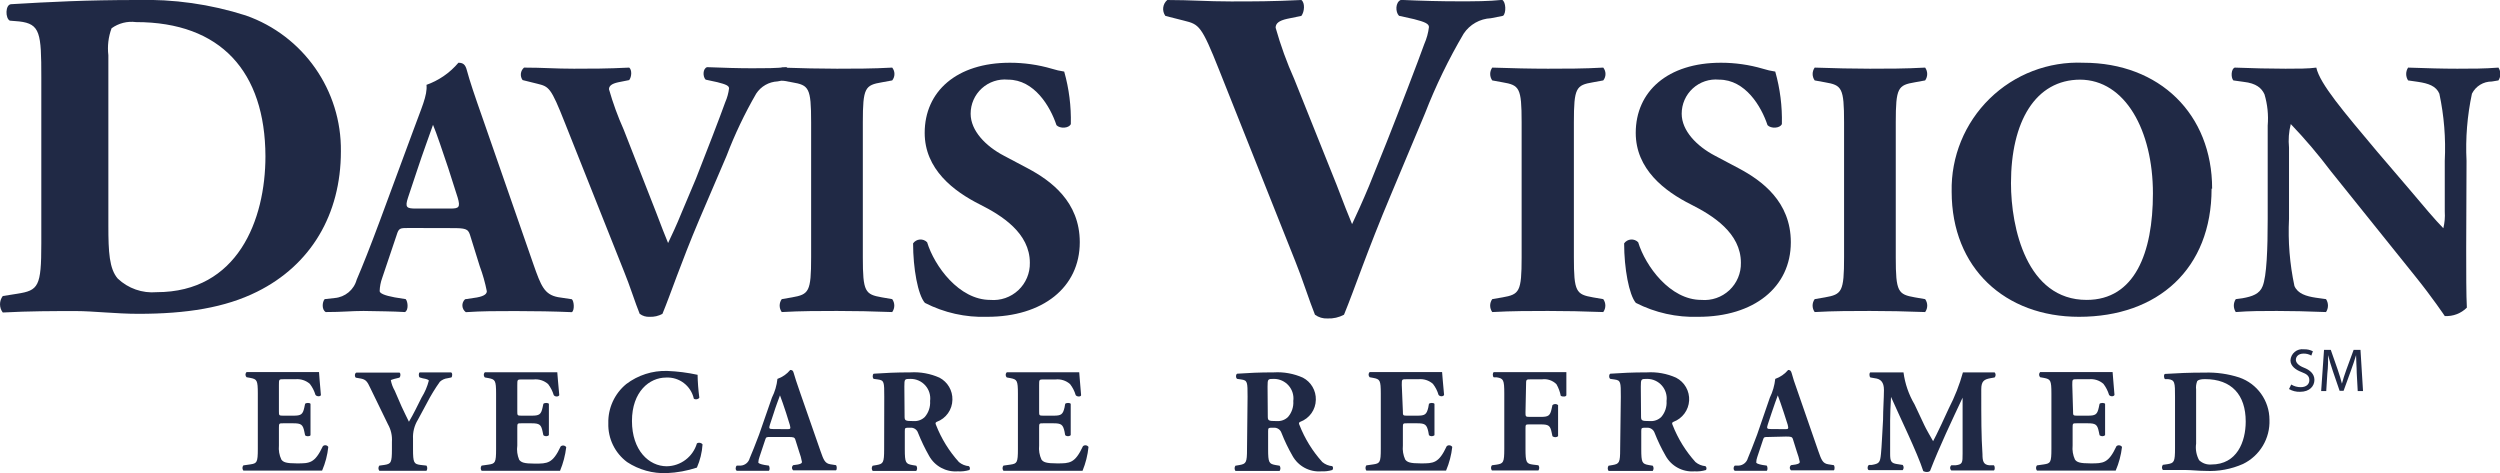
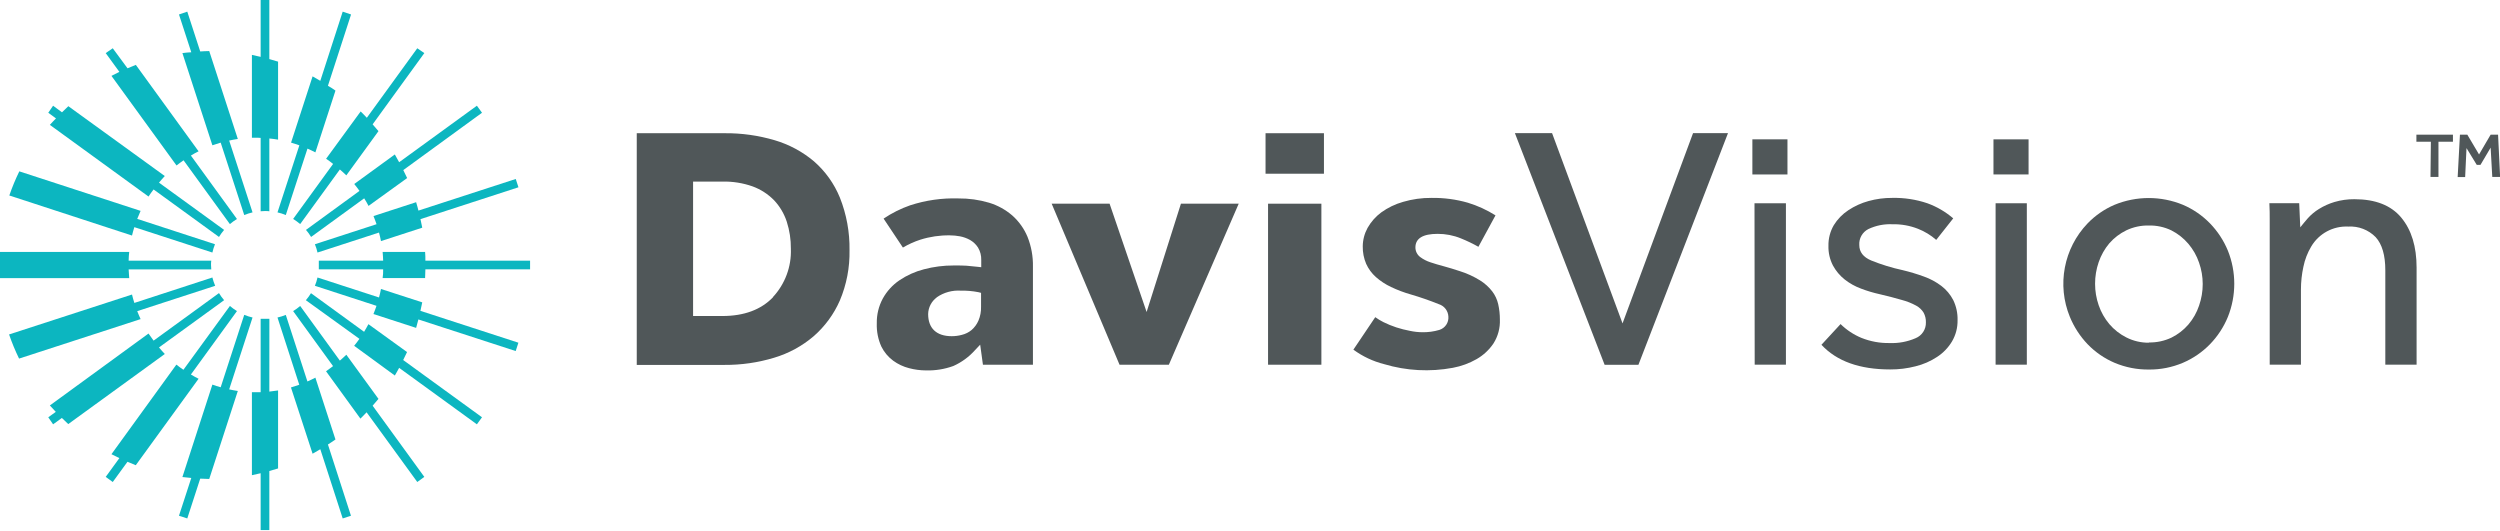
- <svg xmlns="http://www.w3.org/2000/svg" viewBox="0 0 226.32 42.8">
-   <path d="M9.81,20.46c0,2.34.08,3.87.85,4.76a4.55,4.55,0,0,0,3.52,1.23c7.34,0,9.85-6.54,9.85-12.31C24,6.5,20,2,12.31,2a3.09,3.09,0,0,0-2.21.56A5.23,5.23,0,0,0,9.81,5ZM3.74,7c0-4-.09-4.84-2-5.06L.89,1.87C.47,1.66.47.42,1,.38,4.54.17,7.85,0,12.35,0a29.73,29.73,0,0,1,9.9,1.4,12.87,12.87,0,0,1,8.61,12.31c0,5.69-2.71,10.28-7.59,12.7-2.89,1.44-6.37,2-10.75,2-2,0-4.11-.25-5.64-.25-2,0-4.21,0-6.63.13a1.24,1.24,0,0,1,0-1.49l1.32-.21c1.91-.3,2.17-.64,2.17-4.55Z" fill="#202945" />
-   <path d="M25.25,37.23c0,.37,0,.4.38.4h.92c.7,0,.86-.1,1-.74l.07-.33c.09-.11.43-.11.49,0,0,.43,0,.91,0,1.42s0,1,0,1.42c-.06.12-.4.13-.49,0l-.07-.33c-.13-.64-.29-.75-1-.75h-.92c-.36,0-.38,0-.38.41v1.6a2.43,2.43,0,0,0,.22,1.27c.17.24.43.35,1.4.35,1.17,0,1.62,0,2.36-1.56a.32.32,0,0,1,.49.07,7.33,7.33,0,0,1-.56,2.14c-.71,0-2,0-3.09,0H24.33c-.64,0-1.3,0-2.3,0a.38.38,0,0,1,0-.47l.63-.09c.6-.09.68-.17.68-1.41v-5c0-1.22-.08-1.3-.68-1.42l-.34-.06a.33.33,0,0,1,0-.47c.63,0,1.28,0,1.93,0h2.83c.86,0,1.62,0,1.8,0,0,.21.1,1.17.17,2.07,0,.15-.36.18-.49,0a3.19,3.19,0,0,0-.51-1,1.75,1.75,0,0,0-1.31-.42H25.7c-.45,0-.45,0-.45.52Z" fill="#202945" />
-   <path d="M37.39,40.65c0,1.25.08,1.36.68,1.44l.54.06a.44.44,0,0,1,0,.47c-.87,0-1.53,0-2.17,0s-1.31,0-2.1,0a.38.38,0,0,1,0-.47l.45-.06c.61-.1.69-.19.69-1.44V40a2.82,2.82,0,0,0-.36-1.59l-1.6-3.29c-.26-.55-.38-.76-.85-.85l-.46-.08c-.12-.1-.11-.42.06-.46.6,0,1.09,0,1.88,0s1.5,0,2,0c.12,0,.14.36,0,.46l-.45.11c-.24.06-.32.11-.32.12a3,3,0,0,0,.35.94l.62,1.43c.2.44.51,1.06.67,1.39.39-.65.81-1.52,1.15-2.2a5.42,5.42,0,0,0,.65-1.52c0-.08-.22-.16-.54-.21L38,34.17c-.11-.06-.12-.4,0-.46.54,0,1,0,1.5,0s.92,0,1.31,0c.16,0,.16.37.05.46l-.34.07a1.23,1.23,0,0,0-.7.32,15.7,15.7,0,0,0-1.16,1.9L37.83,38a3,3,0,0,0-.44,1.73Z" fill="#202945" />
-   <path d="M46.83,37.23c0,.37,0,.4.37.4h.92c.7,0,.86-.1,1-.74l.07-.33c.1-.11.43-.11.5,0,0,.43,0,.91,0,1.42s0,1,0,1.42a.39.39,0,0,1-.5,0l-.07-.33c-.13-.64-.29-.75-1-.75H47.2c-.36,0-.37,0-.37.41v1.6A2.45,2.45,0,0,0,47,41.62c.18.24.43.35,1.41.35,1.16,0,1.62,0,2.35-1.56a.34.34,0,0,1,.5.07,8,8,0,0,1-.56,2.14c-.71,0-2,0-3.1,0H45.9c-.64,0-1.3,0-2.3,0a.38.38,0,0,1,0-.47l.63-.09c.6-.09.68-.17.68-1.41v-5c0-1.22-.08-1.3-.68-1.42l-.34-.06a.34.34,0,0,1,0-.47c.63,0,1.29,0,1.93,0h2.84c.85,0,1.62,0,1.79,0,0,.21.11,1.17.18,2.07-.06.15-.37.18-.5,0a3.19,3.19,0,0,0-.51-1,1.72,1.72,0,0,0-1.31-.42H47.27c-.44,0-.44,0-.44.52Z" fill="#202945" />
-   <path d="M63.15,33.88A18,18,0,0,0,63.31,36a.36.36,0,0,1-.5.09,2.44,2.44,0,0,0-2.52-1.91c-1.49,0-3.08,1.27-3.08,3.93s1.54,4.1,3.15,4.1a2.89,2.89,0,0,0,2.73-2.07.38.38,0,0,1,.51.09,6.26,6.26,0,0,1-.51,2.1,10.08,10.08,0,0,1-2.72.5,6.11,6.11,0,0,1-3.6-1,4.22,4.22,0,0,1-1.7-3.51,4.45,4.45,0,0,1,1.62-3.55,5.85,5.85,0,0,1,3.71-1.19,15.88,15.88,0,0,1,2.75.35" fill="#202945" />
-   <path d="M71.24,38.85c.3,0,.37,0,.26-.39l-.34-1.09c-.19-.57-.43-1.29-.55-1.58-.11.31-.38,1-.58,1.65l-.33,1c-.12.36-.06.4.28.4Zm-1.53.71c-.32,0-.36,0-.44.26l-.52,1.56a1.58,1.58,0,0,0-.1.48c0,.08.18.16.55.23l.4.06c.08.1.11.4,0,.47l-1.52,0c-.45,0-.76,0-1.38,0-.14-.08-.13-.36,0-.47l.36,0a.9.9,0,0,0,.81-.67c.23-.53.48-1.17.85-2.14L69.88,36a4.92,4.92,0,0,0,.5-1.7,2.64,2.64,0,0,0,1.16-.81c.18,0,.26.07.31.27.11.39.27.88.6,1.83l1.83,5.25c.28.8.4,1.11.89,1.19l.51.08c.08.07.11.39,0,.47-.65,0-1.37,0-2.06,0s-1.2,0-1.81,0a.3.3,0,0,1,0-.47l.43-.06c.31-.06.36-.15.36-.23a5.19,5.19,0,0,0-.25-.91L72,39.8c-.07-.22-.18-.24-.65-.24Z" fill="#202945" />
-   <path d="M81.89,37.61c0,.47,0,.51.83.51a1.32,1.32,0,0,0,1-.37,2,2,0,0,0,.48-1.45,1.77,1.77,0,0,0-1.76-2c-.55,0-.57,0-.57.69Zm-1.84-1.69c0-1.34,0-1.49-.58-1.57l-.37-.05c-.13-.07-.13-.41,0-.47,1-.07,2.05-.12,3.32-.12a5.64,5.64,0,0,1,2.63.48,2.19,2.19,0,0,1,1.17,2,2.16,2.16,0,0,1-1.42,2c-.13.06-.13.14-.06.29a10.92,10.92,0,0,0,2.07,3.35,1.62,1.62,0,0,0,.9.37.26.26,0,0,1,.05.35,3,3,0,0,1-1.06.12,2.73,2.73,0,0,1-2.59-1.4,16.91,16.91,0,0,1-1-2.08.68.68,0,0,0-.71-.47c-.47,0-.49,0-.49.3v1.64c0,1.23.08,1.33.68,1.44l.36.06a.41.41,0,0,1,0,.47c-.71,0-1.32,0-2,0s-1.25,0-1.95,0a.38.38,0,0,1,0-.47l.36-.06c.6-.11.68-.21.68-1.44Z" fill="#202945" />
-   <path d="M94.07,37.23c0,.37,0,.4.37.4h.93c.69,0,.85-.1,1-.74l.06-.33c.1-.11.43-.11.5,0,0,.43,0,.91,0,1.42s0,1,0,1.42a.39.39,0,0,1-.5,0l-.06-.33c-.14-.64-.3-.75-1-.75h-.93c-.36,0-.37,0-.37.41v1.6a2.45,2.45,0,0,0,.21,1.27c.17.24.43.35,1.41.35,1.16,0,1.62,0,2.35-1.56a.34.34,0,0,1,.5.07A7.66,7.66,0,0,1,98,42.62c-.71,0-2,0-3.1,0H93.14c-.64,0-1.29,0-2.3,0a.38.38,0,0,1,0-.47l.63-.09c.6-.09.68-.17.68-1.41v-5c0-1.22-.08-1.3-.68-1.42l-.33-.06a.33.33,0,0,1,0-.47c.63,0,1.29,0,1.93,0h2.84c.85,0,1.62,0,1.79,0,0,.21.11,1.17.17,2.07,0,.15-.36.18-.49,0a3,3,0,0,0-.51-1,1.72,1.72,0,0,0-1.31-.42H94.51c-.44,0-.44,0-.44.52Z" fill="#202945" />
-   <path d="M114.77,37.61c0,.47,0,.51.83.51a1.32,1.32,0,0,0,1-.37,2,2,0,0,0,.48-1.45,1.77,1.77,0,0,0-1.75-2c-.55,0-.58,0-.58.69Zm-1.83-1.69c0-1.34,0-1.49-.59-1.57L112,34.3c-.14-.07-.14-.41,0-.47,1-.07,2-.12,3.32-.12a5.64,5.64,0,0,1,2.63.48,2.19,2.19,0,0,1,1.17,2,2.16,2.16,0,0,1-1.42,2c-.13.06-.13.14-.06.29a10.92,10.92,0,0,0,2.07,3.35,1.62,1.62,0,0,0,.9.37.26.26,0,0,1,0,.35,3,3,0,0,1-1,.12,2.74,2.74,0,0,1-2.6-1.4,15.52,15.52,0,0,1-1-2.08.69.69,0,0,0-.71-.47c-.47,0-.5,0-.5.3v1.64c0,1.23.08,1.33.68,1.44l.36.06a.41.41,0,0,1,0,.47c-.7,0-1.32,0-2,0s-1.26,0-2,0a.41.41,0,0,1,0-.47l.36-.06c.61-.11.69-.21.69-1.44Z" fill="#202945" />
-   <path d="M127,37.23c0,.37,0,.4.37.4h.93c.69,0,.85-.1,1-.74l.06-.33c.1-.11.43-.11.5,0,0,.43,0,.91,0,1.42s0,1,0,1.42a.39.39,0,0,1-.5,0l-.06-.33c-.14-.64-.3-.75-1-.75h-.93c-.36,0-.37,0-.37.41v1.6a2.45,2.45,0,0,0,.21,1.27c.18.24.43.35,1.41.35,1.16,0,1.62,0,2.35-1.56a.34.34,0,0,1,.5.07,7.66,7.66,0,0,1-.56,2.14c-.71,0-2,0-3.09,0H126c-.65,0-1.3,0-2.31,0a.41.41,0,0,1,0-.47l.63-.09c.6-.09.68-.17.68-1.41v-5c0-1.22-.08-1.3-.68-1.42l-.33-.06a.34.34,0,0,1,0-.47c.63,0,1.29,0,1.93,0h2.84c.86,0,1.62,0,1.79,0,0,.21.11,1.17.18,2.07-.06.15-.36.18-.5,0a3,3,0,0,0-.51-1,1.72,1.72,0,0,0-1.31-.42h-1.07c-.44,0-.44,0-.44.52Z" fill="#202945" />
-   <path d="M138.1,37.33c0,.37,0,.41.37.41h1c.71,0,.86-.1,1-.75l.07-.32a.39.39,0,0,1,.51,0c0,.43,0,.92,0,1.43s0,1,0,1.39a.41.41,0,0,1-.51,0l-.07-.33c-.13-.64-.28-.74-1-.74h-1c-.36,0-.37,0-.37.4v1.8c0,1.25.08,1.36.68,1.44l.49.06a.41.41,0,0,1,0,.47c-.83,0-1.48,0-2.12,0s-1.29,0-2.09,0a.38.38,0,0,1,0-.47l.44-.06c.6-.1.68-.19.68-1.44v-5c0-1.24-.08-1.36-.68-1.46l-.27,0c-.12-.08-.12-.42,0-.47.57,0,1.24,0,1.89,0H140c.85,0,1.62,0,1.8,0,0,.22,0,1.19,0,2.08,0,.15-.35.17-.51.06a3.33,3.33,0,0,0-.39-1.05,1.56,1.56,0,0,0-1.31-.44h-1c-.44,0-.44,0-.44.55Z" fill="#202945" />
-   <path d="M148.56,37.61c0,.47,0,.51.83.51a1.32,1.32,0,0,0,1-.37,2,2,0,0,0,.48-1.45,1.77,1.77,0,0,0-1.75-2c-.55,0-.58,0-.58.69Zm-1.83-1.69c0-1.34,0-1.49-.59-1.57l-.36-.05c-.14-.07-.14-.41,0-.47,1-.07,2-.12,3.32-.12a5.64,5.64,0,0,1,2.63.48,2.19,2.19,0,0,1-.24,4c-.14.06-.14.14-.07.29a10.92,10.92,0,0,0,2.07,3.35,1.62,1.62,0,0,0,.9.37.26.26,0,0,1,.05.35,3,3,0,0,1-1.05.12,2.74,2.74,0,0,1-2.6-1.4,15.52,15.52,0,0,1-1-2.08.69.69,0,0,0-.71-.47c-.47,0-.5,0-.5.3v1.64c0,1.23.08,1.33.68,1.44l.36.06a.41.41,0,0,1,0,.47c-.7,0-1.32,0-2,0s-1.26,0-2,0a.41.41,0,0,1,0-.47l.36-.06c.61-.11.69-.21.69-1.44Z" fill="#202945" />
-   <path d="M161.57,38.85c.31,0,.37,0,.27-.39l-.35-1.09c-.19-.57-.43-1.29-.55-1.58-.11.31-.37,1-.58,1.65l-.33,1c-.12.36-.05.4.28.4Zm-1.53.71c-.32,0-.36,0-.44.26l-.52,1.56a1.47,1.47,0,0,0-.09.48c0,.08.17.16.55.23l.4.06c.08.1.1.4,0,.47l-1.51,0c-.46,0-.77,0-1.38,0-.15-.08-.14-.36,0-.47l.36,0a.92.92,0,0,0,.82-.67c.22-.53.48-1.17.84-2.14L160.22,36a5.07,5.07,0,0,0,.49-1.7,2.7,2.7,0,0,0,1.17-.81c.17,0,.25.07.31.27.1.39.26.88.6,1.83l1.82,5.25c.28.8.4,1.11.89,1.19l.51.08c.08.07.11.39,0,.47-.64,0-1.37,0-2.06,0s-1.19,0-1.81,0a.3.3,0,0,1,0-.47l.42-.06c.31-.06.37-.15.37-.23a5.7,5.7,0,0,0-.26-.91l-.36-1.15c-.07-.22-.17-.24-.64-.24Z" fill="#202945" />
-   <path d="M169.32,34.17c-.11-.1-.11-.42,0-.46.45,0,1,0,1.68,0,.45,0,.83,0,1.32,0a7.68,7.68,0,0,0,1,2.9l.89,1.89c.12.27.6,1.11.79,1.44.17-.32.38-.73.75-1.52l.68-1.47a16.64,16.64,0,0,0,1.27-3.24c.62,0,.92,0,1.33,0s1,0,1.54,0a.34.34,0,0,1,0,.46l-.39.07c-.55.1-.82.26-.82,1,0,2.75,0,4.2.11,5.88,0,.62.08.94.6,1l.43,0c.11.11.11.42,0,.47-.61,0-1.19,0-1.85,0s-1.33,0-2,0a.31.31,0,0,1,0-.47l.4,0c.62-.08.62-.24.62-1.06l0-3.48V36h0c-1,2.14-2.07,4.37-2.95,6.64a.44.44,0,0,1-.27.09.71.71,0,0,1-.34-.08c-.53-1.66-2.17-5-2.92-6.72h0c-.05.87-.07,1.46-.08,2.15,0,.87,0,2.21,0,3,0,.66.08.85.62.93l.52.08a.38.38,0,0,1,0,.47c-.49,0-1.07,0-1.57,0s-.94,0-1.48,0c-.17,0-.17-.4,0-.47l.24,0c.68-.12.76-.2.84-1,.07-.65.11-1.82.19-3.09,0-.9.08-2,.08-2.7s-.29-1-.83-1.06Z" fill="#202945" />
-   <path d="M187.67,37.23c0,.37,0,.4.37.4H189c.7,0,.86-.1,1-.74l.07-.33c.1-.11.43-.11.5,0,0,.43,0,.91,0,1.42s0,1,0,1.42a.39.39,0,0,1-.5,0l-.07-.33c-.13-.64-.29-.75-1-.75H188c-.36,0-.37,0-.37.41v1.6a2.45,2.45,0,0,0,.21,1.27c.17.24.43.35,1.41.35,1.16,0,1.62,0,2.35-1.56a.34.34,0,0,1,.5.07,7.63,7.63,0,0,1-.57,2.14c-.7,0-2,0-3.09,0h-1.74c-.64,0-1.3,0-2.3,0a.38.38,0,0,1,0-.47l.63-.09c.6-.09.68-.17.68-1.41v-5c0-1.22-.08-1.3-.68-1.42l-.34-.06a.34.34,0,0,1,0-.47c.63,0,1.29,0,1.93,0h2.84c.85,0,1.62,0,1.79,0,0,.21.11,1.17.17,2.07-.05.15-.36.18-.49,0a3.19,3.19,0,0,0-.51-1,1.72,1.72,0,0,0-1.31-.42h-1.07c-.44,0-.44,0-.44.52Z" fill="#202945" />
-   <path d="M198.81,40.16a2.42,2.42,0,0,0,.27,1.5,1.43,1.43,0,0,0,1.11.39c2.32,0,3.11-2.06,3.11-3.89,0-2.41-1.27-3.84-3.7-3.84-.36,0-.61.07-.69.18a1.57,1.57,0,0,0-.1.77Zm-1.91-4.24c0-1.28,0-1.53-.64-1.6l-.26,0c-.13-.07-.13-.46,0-.47,1.12-.07,2.17-.12,3.59-.12a9.24,9.24,0,0,1,3.12.44A4.06,4.06,0,0,1,205.45,38a4.26,4.26,0,0,1-2.39,4,7.42,7.42,0,0,1-3.39.63c-.63,0-1.3-.08-1.78-.08-.64,0-1.33,0-2.09,0a.38.38,0,0,1,0-.47l.42-.06c.6-.1.68-.21.68-1.44Z" fill="#202945" />
-   <path d="M40.77,18.88c.76,0,.93-.1.66-1l-.86-2.69C40.1,13.79,39.5,12,39.2,11.3c-.26.76-.93,2.56-1.43,4.09l-.83,2.49c-.3.9-.13,1,.7,1ZM37,20.64c-.8,0-.9,0-1.1.66l-1.3,3.86a3.8,3.8,0,0,0-.23,1.19c0,.2.43.4,1.36.57l1,.16c.2.24.27,1-.07,1.17-1.16-.07-2.35-.07-3.75-.1-1.13,0-1.89.1-3.42.1-.37-.2-.33-.9-.1-1.17l.9-.1a2.26,2.26,0,0,0,2-1.66c.57-1.33,1.2-2.92,2.09-5.31l3-8.11c.76-2.1,1.33-3.26,1.23-4.22a6.76,6.76,0,0,0,2.89-2c.43,0,.63.17.76.67.27,1,.67,2.19,1.5,4.55l4.52,13c.7,2,1,2.76,2.23,3l1.26.19c.2.17.26,1,0,1.17-1.59-.07-3.39-.1-5.11-.1s-3,0-4.49.1a.76.76,0,0,1-.07-1.17l1.07-.16c.76-.14.9-.37.9-.57a14.48,14.48,0,0,0-.64-2.26l-.89-2.86c-.17-.53-.44-.59-1.6-.59Z" fill="#202945" />
-   <path d="M63.29,19.91c-1.69,4-2.55,6.64-3.32,8.5a2.18,2.18,0,0,1-1.16.27,1.36,1.36,0,0,1-.9-.27c-.37-.89-.93-2.66-1.4-3.79L51.13,11.1c-1.26-3.19-1.43-3.26-2.49-3.52l-1.33-.33a.84.84,0,0,1,.13-1.13c1.7,0,2.79.1,4.52.1,1.53,0,3,0,5-.1.26.2.23.83,0,1.13l-1,.2c-.59.13-.83.33-.83.63a27.36,27.36,0,0,0,1.33,3.65l2.93,7.48c.46,1.23.86,2.23,1.09,2.79.27-.56.8-1.69,1.2-2.69L63,16.18c.83-2.09,2.26-5.81,2.66-6.94A4.42,4.42,0,0,0,66,8c0-.23-.26-.36-1.06-.56l-1.06-.23c-.27-.27-.27-1,.13-1.13,1.56.06,2.82.1,4.08.1s2.13,0,3.09-.1c.27.13.3.93.07,1.13l-.86.16a2.45,2.45,0,0,0-1.93,1.1,39.06,39.06,0,0,0-2.69,5.65Z" fill="#202945" />
-   <path d="M78.11,23.3c0,3.12.2,3.35,1.73,3.62l.93.16a1,1,0,0,1,0,1.17c-1.8-.07-3.43-.1-5-.1s-3.25,0-5,.1a1,1,0,0,1,0-1.17l.93-.16c1.53-.27,1.73-.5,1.73-3.62V11.07c0-3.13-.2-3.36-1.73-3.62l-.93-.17a1,1,0,0,1,0-1.16c1.8.06,3.46.1,5,.1s3.22,0,5-.1a.93.93,0,0,1,0,1.16l-.93.17c-1.53.26-1.73.49-1.73,3.62Z" fill="#202945" />
-   <path d="M89.37,28.68a11.48,11.48,0,0,1-5.64-1.26c-.64-.73-1.07-3.13-1.07-5.39a.83.83,0,0,1,1.27-.1c.66,2.16,2.89,5.22,5.71,5.22a3.3,3.3,0,0,0,3.59-3.36c0-2.69-2.53-4.28-4.52-5.28-2.39-1.2-5-3.19-5-6.48,0-3.75,2.89-6.35,7.71-6.35a13.46,13.46,0,0,1,3.79.54,7.29,7.29,0,0,0,1.13.26,16,16,0,0,1,.6,4.75c-.17.4-1,.43-1.3.1-.56-1.69-2-4.12-4.38-4.12a3.09,3.09,0,0,0-3.39,3.09c0,1.53,1.36,2.93,3,3.79l2.19,1.16c2.06,1.1,4.69,3,4.69,6.68,0,4.09-3.36,6.75-8.38,6.75" fill="#202945" />
-   <path d="M125.92,17.62c-2.17,5.14-3.27,8.49-4.25,10.87a2.88,2.88,0,0,1-1.49.34,1.76,1.76,0,0,1-1.14-.34c-.47-1.15-1.19-3.4-1.78-4.84L110.38,6.37c-1.62-4.08-1.83-4.16-3.19-4.5l-1.69-.43A1.07,1.07,0,0,1,105.67,0c2.16,0,3.56.13,5.77.13,2,0,3.78,0,6.37-.13.34.25.29,1.06,0,1.44l-1.27.26c-.77.17-1.06.42-1.06.81a34,34,0,0,0,1.69,4.66L121,16.73c.59,1.57,1.1,2.84,1.4,3.56.34-.72,1-2.16,1.53-3.44l1.61-4c1.06-2.67,2.89-7.43,3.4-8.87a5.39,5.39,0,0,0,.42-1.53c0-.29-.34-.46-1.36-.72l-1.35-.3c-.34-.34-.34-1.23.17-1.44,2,.09,3.6.13,5.22.13,1.44,0,2.72,0,3.95-.13.34.17.38,1.19.08,1.44l-1.1.22a3.14,3.14,0,0,0-2.47,1.4A49.8,49.8,0,0,0,129,10.27Z" fill="#202945" />
-   <path d="M142.48,23.3c0,3.12.2,3.35,1.73,3.62l.93.16a1,1,0,0,1,0,1.17c-1.8-.07-3.42-.1-5-.1s-3.25,0-5.05.1a1,1,0,0,1,0-1.17l.93-.16c1.53-.27,1.73-.5,1.73-3.62V11.07c0-3.13-.2-3.36-1.73-3.62l-.93-.17a1,1,0,0,1,0-1.16c1.8.06,3.46.1,5.05.1s3.23,0,5-.1a.93.93,0,0,1,0,1.16l-.93.17c-1.53.26-1.73.49-1.73,3.62Z" fill="#202945" />
-   <path d="M153.75,28.68a11.59,11.59,0,0,1-5.66-1.26c-.62-.73-1.06-3.13-1.06-5.39a.83.83,0,0,1,1.27-.1c.66,2.16,2.89,5.22,5.71,5.22a3.3,3.3,0,0,0,3.59-3.36c0-2.69-2.53-4.28-4.52-5.28-2.39-1.2-5-3.19-5-6.48,0-3.75,2.89-6.35,7.71-6.35a13.46,13.46,0,0,1,3.79.54,7.29,7.29,0,0,0,1.13.26,16,16,0,0,1,.6,4.75c-.17.4-1,.43-1.3.1-.56-1.69-2-4.12-4.38-4.12a3.09,3.09,0,0,0-3.39,3.09c0,1.53,1.36,2.93,3,3.79l2.19,1.16c2.06,1.1,4.69,3,4.69,6.68,0,4.09-3.36,6.75-8.37,6.75" fill="#202945" />
-   <path d="M171.62,23.3c0,3.12.2,3.35,1.73,3.62l.93.16a1,1,0,0,1,0,1.17c-1.8-.07-3.43-.1-5-.1s-3.25,0-5,.1a1,1,0,0,1,0-1.17l.93-.16c1.53-.27,1.73-.5,1.73-3.62V11.07c0-3.13-.2-3.36-1.73-3.62l-.93-.17a1,1,0,0,1,0-1.16c1.8.06,3.46.1,5,.1s3.22,0,5-.1a1,1,0,0,1,0,1.16l-.93.17c-1.53.26-1.73.49-1.73,3.62Z" fill="#202945" />
-   <path d="M188.33,7.21c-4.08,0-6.28,3.82-6.28,9.37,0,4.06,1.43,10.57,6.85,10.57,4.35,0,6-4.25,6-9.64,0-5.68-2.5-10.3-6.62-10.3m11.93,9.87c0,7.25-4.85,11.6-12,11.6-6.68,0-11.53-4.39-11.53-11.33A11.44,11.44,0,0,1,188.6,5.68c6.91,0,11.66,4.66,11.66,11.4" fill="#202945" />
-   <path d="M223.26,22.5c0,2.16,0,4.25.06,5.35a2.61,2.61,0,0,1-2,.76s-1.13-1.69-2.69-3.62L211,15.49a47.64,47.64,0,0,0-3.62-4.26,6.14,6.14,0,0,0-.16,2.13v6.45a23.63,23.63,0,0,0,.49,6.08c.3.7,1.07.93,1.93,1.06l.93.13a1.06,1.06,0,0,1,0,1.17c-1.79-.07-3.12-.1-4.45-.1s-2.46,0-3.72.1a1.06,1.06,0,0,1,0-1.17L203,27c.9-.16,1.56-.39,1.83-1.09.37-.9.46-3.39.46-6.08V11.37A7.67,7.67,0,0,0,205,8.54c-.26-.56-.73-1-1.89-1.13l-.93-.13c-.24-.27-.2-1.06.13-1.16,1.56.06,3.22.1,4.59.1,1.13,0,2.09,0,2.79-.1.33,1.49,2.49,4,5.48,7.57L218,17c1.46,1.73,2.43,2.89,3.19,3.66a4.89,4.89,0,0,0,.13-1.5V14.56a23.53,23.53,0,0,0-.49-6.08c-.3-.7-1-.93-1.93-1.07l-.9-.13a1.06,1.06,0,0,1,0-1.16c1.8.06,3.09.1,4.45.1s2.43,0,3.73-.1a1.06,1.06,0,0,1,0,1.16l-.6.1a2,2,0,0,0-1.8,1.1,23.53,23.53,0,0,0-.49,6.08Z" fill="#202945" />
-   <path d="M207.42,34.81a1.62,1.62,0,0,0,.86.24c.49,0,.78-.26.78-.63s-.2-.55-.71-.74-1-.54-1-1.06a1.07,1.07,0,0,1,1.21-1,1.63,1.63,0,0,1,.82.18l-.14.39a1.35,1.35,0,0,0-.7-.18c-.51,0-.7.31-.7.56s.22.52.74.72.94.55.94,1.1-.42,1.08-1.3,1.08a1.87,1.87,0,0,1-1-.25Z" fill="#202945" />
-   <path d="M213.35,33.76c0-.52-.06-1.15-.06-1.61h0c-.13.43-.28.9-.47,1.41l-.66,1.82h-.36l-.61-1.78c-.18-.53-.32-1-.43-1.45h0c0,.46,0,1.08-.07,1.65l-.1,1.6h-.46l.26-3.73H211l.63,1.8c.16.46.28.87.38,1.26h0c.1-.38.23-.79.4-1.26l.66-1.8h.62l.23,3.73h-.48Z" fill="#202945" />
+ <svg xmlns="http://www.w3.org/2000/svg" id="Layer_2" data-name="Layer 2" viewBox="0 0 517.94 109.82">
+   <path d="M57.49,44a10.43,10.43,0,0,1,1.72.55L63.7,30.79c.55.24,1.1.5,1.64.78l4.16-12.8a14.78,14.78,0,0,0-1.56-1L72.73,3,71,2.41,66.36,16.75c-.53-.32-1.06-.64-1.6-.93L60.3,29.55c.58.16,1.15.36,1.72.56Z" fill="#0cb6c0" />
+   <path d="M88.13,54c0-.61,0-1.21-.06-1.81h-8.8c.06.6.09,1.2.11,1.81H66.05v1.8H79.38a10,10,0,0,1-.11,1.81h8.8c0-.6.05-1.21.06-1.81h21.69V54Z" fill="#0cb6c0" />
+   <path d="M55.81,66.05H54v15.2H52.19v17.2c.61-.12,1.21-.27,1.81-.41v11.78h1.8V97.58c.61-.17,1.21-.34,1.81-.53V80.89c-.6.1-1.2.17-1.81.24Z" fill="#0cb6c0" />
+   <path d="M52.32,65.78a11.48,11.48,0,0,1-1.72-.55l-4.88,15c-.58-.16-1.16-.34-1.72-.55L37.79,98.83c.61.08,1.22.13,1.84.19l-2.55,7.83,1.72.56,2.68-8.25c.62,0,1.24.07,1.87.07L49.27,81c-.61-.09-1.2-.2-1.79-.33Z" fill="#0cb6c0" />
+   <path d="M81.8,32l-8.41,6.12c.38.46.74.94,1.09,1.43L63.39,47.63a9.54,9.54,0,0,1,1.06,1.46l11-8a16.92,16.92,0,0,1,.9,1.57l8-5.77c-.25-.56-.53-1.1-.8-1.65L99.86,23.36,98.8,21.9,82.69,33.61C82.4,33.08,82.11,32.54,81.8,32Z" fill="#0cb6c0" />
+   <path d="M67.56,32.89c.5.33,1,.71,1.45,1.07l-8.28,11.4a12.63,12.63,0,0,1,1.46,1.06l8.22-11.31c.45.4.92.79,1.34,1.22l6.66-9.16c-.39-.48-.8-.94-1.21-1.41L87.91,11l-1.46-1L76,24.4c-.42-.44-.84-.89-1.28-1.31Z" fill="#0cb6c0" />
+   <path d="M86.21,41.89l-8.83,2.87c.23.55.43,1.12.63,1.69L65.24,50.6a10.4,10.4,0,0,1,.54,1.72l12.74-4.14c.16.59.3,1.17.41,1.77l8.55-2.78c-.11-.59-.24-1.18-.37-1.77l20.3-6.6-.56-1.72L86.69,43.63C86.54,43.05,86.39,42.46,86.21,41.89Z" fill="#0cb6c0" />
+   <path d="M54,28.57v15.2c.3,0,.6-.05.9-.05s.6,0,.9.05V28.69c.61.06,1.21.13,1.81.24V12.77c-.6-.19-1.2-.36-1.81-.53V0H54V11.78c-.6-.14-1.2-.29-1.81-.41V28.54H53A8.06,8.06,0,0,1,54,28.57Z" fill="#0cb6c0" />
+   <path d="M37.79,11,44,30.1c.56-.2,1.14-.38,1.72-.55l4.88,15A11.48,11.48,0,0,1,52.32,44L47.48,29.12c.59-.13,1.18-.24,1.79-.33L43.35,10.58c-.63,0-1.25.05-1.87.08L38.8,2.41,37.08,3l2.55,7.83C39,10.86,38.4,10.91,37.79,11Z" fill="#0cb6c0" />
+   <path d="M10.33,25.87,30.77,40.72c.33-.51.69-1,1.05-1.47l13.55,9.84a10.87,10.87,0,0,1,1.06-1.46L32.94,37.84c.4-.47.78-.93,1.2-1.37L14.16,22c-.45.41-.88.84-1.32,1.27L11,21.9l-1,1.46,1.6,1.17C11.15,25,10.73,25.41,10.33,25.87Z" fill="#0cb6c0" />
+   <path d="M78.41,82.64l-6.66-9.15c-.42.43-.89.82-1.34,1.22L62.19,63.39a10.87,10.87,0,0,1-1.46,1.06L69,75.85c-.48.37-1,.74-1.45,1.07l7.12,9.81c.44-.42.86-.87,1.28-1.31l10.5,14.44,1.46-1.06L77.2,84.05C77.61,83.59,78,83.13,78.41,82.64Z" fill="#0cb6c0" />
+   <path d="M34.14,73.34c-.42-.43-.8-.9-1.2-1.36l13.49-9.79a10.15,10.15,0,0,1-1.06-1.47L31.82,70.57c-.36-.49-.72-1-1.05-1.47L10.33,84c.4.45.82.89,1.23,1.33L10,86.45l1,1.46,1.82-1.32c.44.43.87.86,1.32,1.27Z" fill="#0cb6c0" />
+   <path d="M69.5,91.05,65.34,78.24c-.54.29-1.09.54-1.65.79L59.21,65.24a10.4,10.4,0,0,1-1.72.54L62,79.71c-.57.2-1.14.39-1.72.56L64.76,94c.54-.3,1.07-.62,1.6-.93L71,107.41l1.71-.56L67.94,92.09C68.46,91.75,69,91.41,69.5,91.05Z" fill="#0cb6c0" />
+   <path d="M84.33,72.94l-8-5.78c-.28.54-.59,1.06-.9,1.58l-11-8a11.55,11.55,0,0,1-1.06,1.46l11.09,8c-.35.49-.71,1-1.09,1.44L81.8,77.8c.32-.52.6-1.06.89-1.59L98.8,87.91l1.06-1.46L83.53,74.59C83.8,74,84.08,73.5,84.33,72.94Z" fill="#0cb6c0" />
+   <path d="M87.48,62.64l-8.55-2.77c-.11.59-.25,1.18-.41,1.76L65.78,57.49a10.4,10.4,0,0,1-.54,1.72L78,63.36c-.2.58-.4,1.14-.63,1.7l8.84,2.87c.17-.58.32-1.16.47-1.75l20.16,6.55L107.4,71l-20.3-6.6C87.24,63.83,87.37,63.24,87.48,62.64Z" fill="#0cb6c0" />
+   <path d="M23.09,15.72,36.57,34.28c.47-.38,1-.73,1.46-1.07l9.6,13.22a10.87,10.87,0,0,1,1.46-1.06L39.55,32.23a16,16,0,0,1,1.59-.88l-13-17.91c-.58.22-1.15.47-1.72.71L23.36,10,21.9,11l2.83,3.89C24.18,15.18,23.63,15.43,23.09,15.72Z" fill="#0cb6c0" />
+   <path d="M26.65,55.81H43.77c0-.3-.05-.6-.05-.9s0-.6.05-.9H26.65a18.13,18.13,0,0,1,.12-1.81H0v5.42H26.77C26.71,57,26.67,56.42,26.65,55.81Z" fill="#0cb6c0" />
+   <path d="M27.83,47.06,44,52.32a11.44,11.44,0,0,1,.54-1.72L28.43,45.35c.22-.56.45-1.12.7-1.66L4,35.5a44.57,44.57,0,0,0-2.07,5l25.42,8.3Q27.56,47.92,27.83,47.06Z" fill="#0cb6c0" />
+   <path d="M41.14,78.47c-.55-.27-1.07-.57-1.59-.88l9.54-13.14a12.63,12.63,0,0,1-1.46-1.06L38,76.61c-.5-.34-1-.7-1.46-1.07L23.09,94.1c.54.28,1.09.54,1.64.81L21.9,98.8l1.46,1.06,3.05-4.19c.57.24,1.14.49,1.72.71Z" fill="#0cb6c0" />
+   <path d="M28.43,64.46l16.15-5.25A11.59,11.59,0,0,1,44,57.49L27.83,62.76c-.18-.58-.34-1.15-.48-1.74L1.88,69.29a44.57,44.57,0,0,0,2.07,5l25.18-8.18C28.88,65.59,28.65,65,28.43,64.46Z" fill="#0cb6c0" />
+   <polygon points="262.19 27.6 262.19 35.99 274.29 35.99 274.29 30.76 274.29 27.6 262.19 27.6" fill="#505759" />
+   <path d="M309.42,71.14h0a8.58,8.58,0,0,0,1.32-4.93,14.33,14.33,0,0,0-.35-3.2,6.93,6.93,0,0,0-1.24-2.65,9.58,9.58,0,0,0-2.52-2.27,18.35,18.35,0,0,0-4.2-1.92c-1.17-.39-2.27-.72-3.29-1s-2-.55-2.8-.83a7.34,7.34,0,0,1-2.1-1.08,2.49,2.49,0,0,1-1-2c0-1.87,1.55-2.81,4.59-2.81a12.57,12.57,0,0,1,4.84.94,30.84,30.84,0,0,1,3.62,1.74l3.54-6.51A23.69,23.69,0,0,0,304.11,42a25.9,25.9,0,0,0-7.53-1,20.24,20.24,0,0,0-5.89.82A14.54,14.54,0,0,0,286.17,44a10.28,10.28,0,0,0-2.84,3.21,8.08,8.08,0,0,0-1,3.84,8.83,8.83,0,0,0,.71,3.62,8.24,8.24,0,0,0,2,2.72,13.26,13.26,0,0,0,3.16,2.07,26.09,26.09,0,0,0,4.11,1.55c1.95.57,3.88,1.24,5.76,2a2.83,2.83,0,0,1,2,2.56,2.67,2.67,0,0,1-1.87,2.78,11.71,11.71,0,0,1-3.53.48,12.83,12.83,0,0,1-2.54-.28,23.16,23.16,0,0,1-2.84-.72,20.32,20.32,0,0,1-2.73-1.12,13.06,13.06,0,0,1-1.64-1l-4.53,6.73a18.41,18.41,0,0,0,6.36,3A30.29,30.29,0,0,0,301,76.2a15.74,15.74,0,0,0,4.92-1.8A10.5,10.5,0,0,0,309.42,71.14Z" fill="#505759" />
+   <polygon points="262.71 42.2 262.71 75.56 273.76 75.56 273.76 68.26 273.76 42.2 262.71 42.2" fill="#505759" />
+   <polygon points="244.66 42.2 237.55 64.64 229.88 42.2 217.88 42.2 231.94 75.56 242.16 75.56 256.63 42.2 244.66 42.2" fill="#505759" />
+   <path d="M185.05,74.73a9.61,9.61,0,0,0,3.3,1.55,13.91,13.91,0,0,0,3.45.46,15.39,15.39,0,0,0,5.7-.91,13.26,13.26,0,0,0,4.51-3.3l1.06-1.12.57,4.15H214V55.25a15.85,15.85,0,0,0-1.13-6.2,12.17,12.17,0,0,0-3.14-4.4A13.28,13.28,0,0,0,204.92,42a21.79,21.79,0,0,0-6.37-.89,29.27,29.27,0,0,0-10,1.43,23.91,23.91,0,0,0-5.49,2.75l4,6a18,18,0,0,1,3.63-1.64,19.37,19.37,0,0,1,6.09-.89,11.4,11.4,0,0,1,2.1.2,7,7,0,0,1,2.08.75,4.8,4.8,0,0,1,1.66,1.57,4.71,4.71,0,0,1,.67,2.59v1.49l-.82-.09c-.81-.1-1.56-.17-2.23-.22S198.7,55,197.59,55a23.86,23.86,0,0,0-6.18.79,16.43,16.43,0,0,0-5.1,2.3,11,11,0,0,0-3.41,3.75A10.39,10.39,0,0,0,181.65,67a10.75,10.75,0,0,0,.95,4.81A8.13,8.13,0,0,0,185.05,74.73Zm9-13.12a7.85,7.85,0,0,1,5.06-1.39,16.56,16.56,0,0,1,3.58.31l.56.14v2.88a6.84,6.84,0,0,1-.55,2.9,5.47,5.47,0,0,1-1.41,1.92,5,5,0,0,1-2,1,8,8,0,0,1-2.12.28c-3.15,0-4.88-1.63-4.88-4.59a4.4,4.4,0,0,1,1.79-3.45Z" fill="#505759" />
+   <path d="M174,62.25a25.47,25.47,0,0,0,2-10.41,28.3,28.3,0,0,0-2-10.91,20,20,0,0,0-5.36-7.5,22.54,22.54,0,0,0-8.15-4.38,35.49,35.49,0,0,0-10.34-1.45H131.92v48h18.16a34.62,34.62,0,0,0,10.31-1.49,22.52,22.52,0,0,0,8.18-4.45A20.94,20.94,0,0,0,174,62.25Zm-13.84-.68c-2.48,2.59-6,3.9-10.5,3.9h-6.07V37.62h6.07a17.61,17.61,0,0,1,6.27,1,12,12,0,0,1,4.45,2.88A11.87,11.87,0,0,1,163,45.93a17.8,17.8,0,0,1,.85,5.61,13.94,13.94,0,0,1-3.71,10Z" fill="#505759" />
+   <path d="M313.85,27.58h7.7L336.15,67l14.61-39.42H358l-18.56,48h-7Z" fill="#505759" />
+   <path d="M363.05,28.87h7.27v7.27h-7.27Zm.44,13.24H370V75.55h-6.47Z" fill="#505759" />
+   <path d="M381.32,67.14A13.62,13.62,0,0,0,385.64,70a14.89,14.89,0,0,0,5.83,1.07,12.31,12.31,0,0,0,5.39-1A3.43,3.43,0,0,0,399,66.78a4,4,0,0,0-.47-2A4.09,4.09,0,0,0,397,63.33a13.12,13.12,0,0,0-3-1.19c-1.22-.36-2.75-.76-4.57-1.19a27.05,27.05,0,0,1-3.85-1.15,12.41,12.41,0,0,1-3.41-1.9,9.44,9.44,0,0,1-2.43-2.9,8.36,8.36,0,0,1-.93-4.07,8.15,8.15,0,0,1,1.11-4.28,9.94,9.94,0,0,1,3-3.09,14.5,14.5,0,0,1,4.2-1.91A17.88,17.88,0,0,1,392,41a21.3,21.3,0,0,1,7.3,1.11,17.2,17.2,0,0,1,5.36,3.13l-3.52,4.46a12.87,12.87,0,0,0-3.78-2.3,13.68,13.68,0,0,0-5.29-.94,10.53,10.53,0,0,0-5,1,3.46,3.46,0,0,0-1.87,3.31c0,1.44.83,2.51,2.48,3.2a40.13,40.13,0,0,0,6.51,2,40.11,40.11,0,0,1,4.42,1.33,13.33,13.33,0,0,1,3.6,1.94,8.74,8.74,0,0,1,2.45,2.92,9,9,0,0,1,.9,4.17,8.38,8.38,0,0,1-1.16,4.42,9.84,9.84,0,0,1-3.09,3.2,14.2,14.2,0,0,1-4.46,1.94,20.63,20.63,0,0,1-5.25.65q-9.5,0-14.24-5.11Z" fill="#505759" />
+   <path d="M413,28.87h7.27v7.27H413Zm.44,13.24h6.47V75.55h-6.47Z" fill="#505759" />
+   <path d="M445.2,76.56a17.77,17.77,0,0,1-7.12-1.4,17.11,17.11,0,0,1-5.58-3.85,18.22,18.22,0,0,1-3.67-5.65,18.08,18.08,0,0,1,3.67-19.38,17.11,17.11,0,0,1,5.58-3.85,18.6,18.6,0,0,1,14.17,0,17.34,17.34,0,0,1,5.61,3.85,18,18,0,0,1,3.7,5.64,18.44,18.44,0,0,1,0,13.74,17.84,17.84,0,0,1-3.7,5.65,17.34,17.34,0,0,1-5.61,3.85A17.61,17.61,0,0,1,445.2,76.56Zm0-5.61a10.48,10.48,0,0,0,4.67-1,11.24,11.24,0,0,0,3.53-2.74,11.83,11.83,0,0,0,2.19-3.88,13.55,13.55,0,0,0,.76-4.5,13.29,13.29,0,0,0-.76-4.42,12,12,0,0,0-2.23-3.92,11.41,11.41,0,0,0-3.52-2.77,10.22,10.22,0,0,0-4.64-1,10.36,10.36,0,0,0-4.68,1A11.16,11.16,0,0,0,437,50.41a12.19,12.19,0,0,0-2.2,3.89,13.69,13.69,0,0,0-.75,4.49,13.52,13.52,0,0,0,.75,4.46,12.19,12.19,0,0,0,2.2,3.89,11.33,11.33,0,0,0,3.53,2.77A10.11,10.11,0,0,0,445.2,71Z" fill="#505759" />
+   <path d="M470.23,75.55v-30c0-1.1,0-2.25-.07-3.45h6.18l.22,5c.43-.57,1-1.21,1.58-1.9a10.53,10.53,0,0,1,2.3-1.91,13.35,13.35,0,0,1,3.2-1.44,14.14,14.14,0,0,1,4.14-.58q6.54,0,9.71,3.82t3.17,10.36v20.1h-6.48V56q0-4.68-2-6.87a7.33,7.33,0,0,0-5.68-2.19,8.43,8.43,0,0,0-7.68,4.15,13.33,13.33,0,0,0-1.61,4.17A22.26,22.26,0,0,0,476.7,60V75.55Z" fill="#505759" />
+   <path d="M503.62,29.36h-3V27.9h7.57v1.46h-3v7.29h-1.65Z" fill="#505759" />
+   <path d="M509.64,27.9h1.53L513.6,32l2.4-4.1h1.54l.42,8.75h-1.62L516,30.59l-2.1,3.56h-.78L511,30.68l-.28,6h-1.55Z" fill="#505759" />
</svg>
